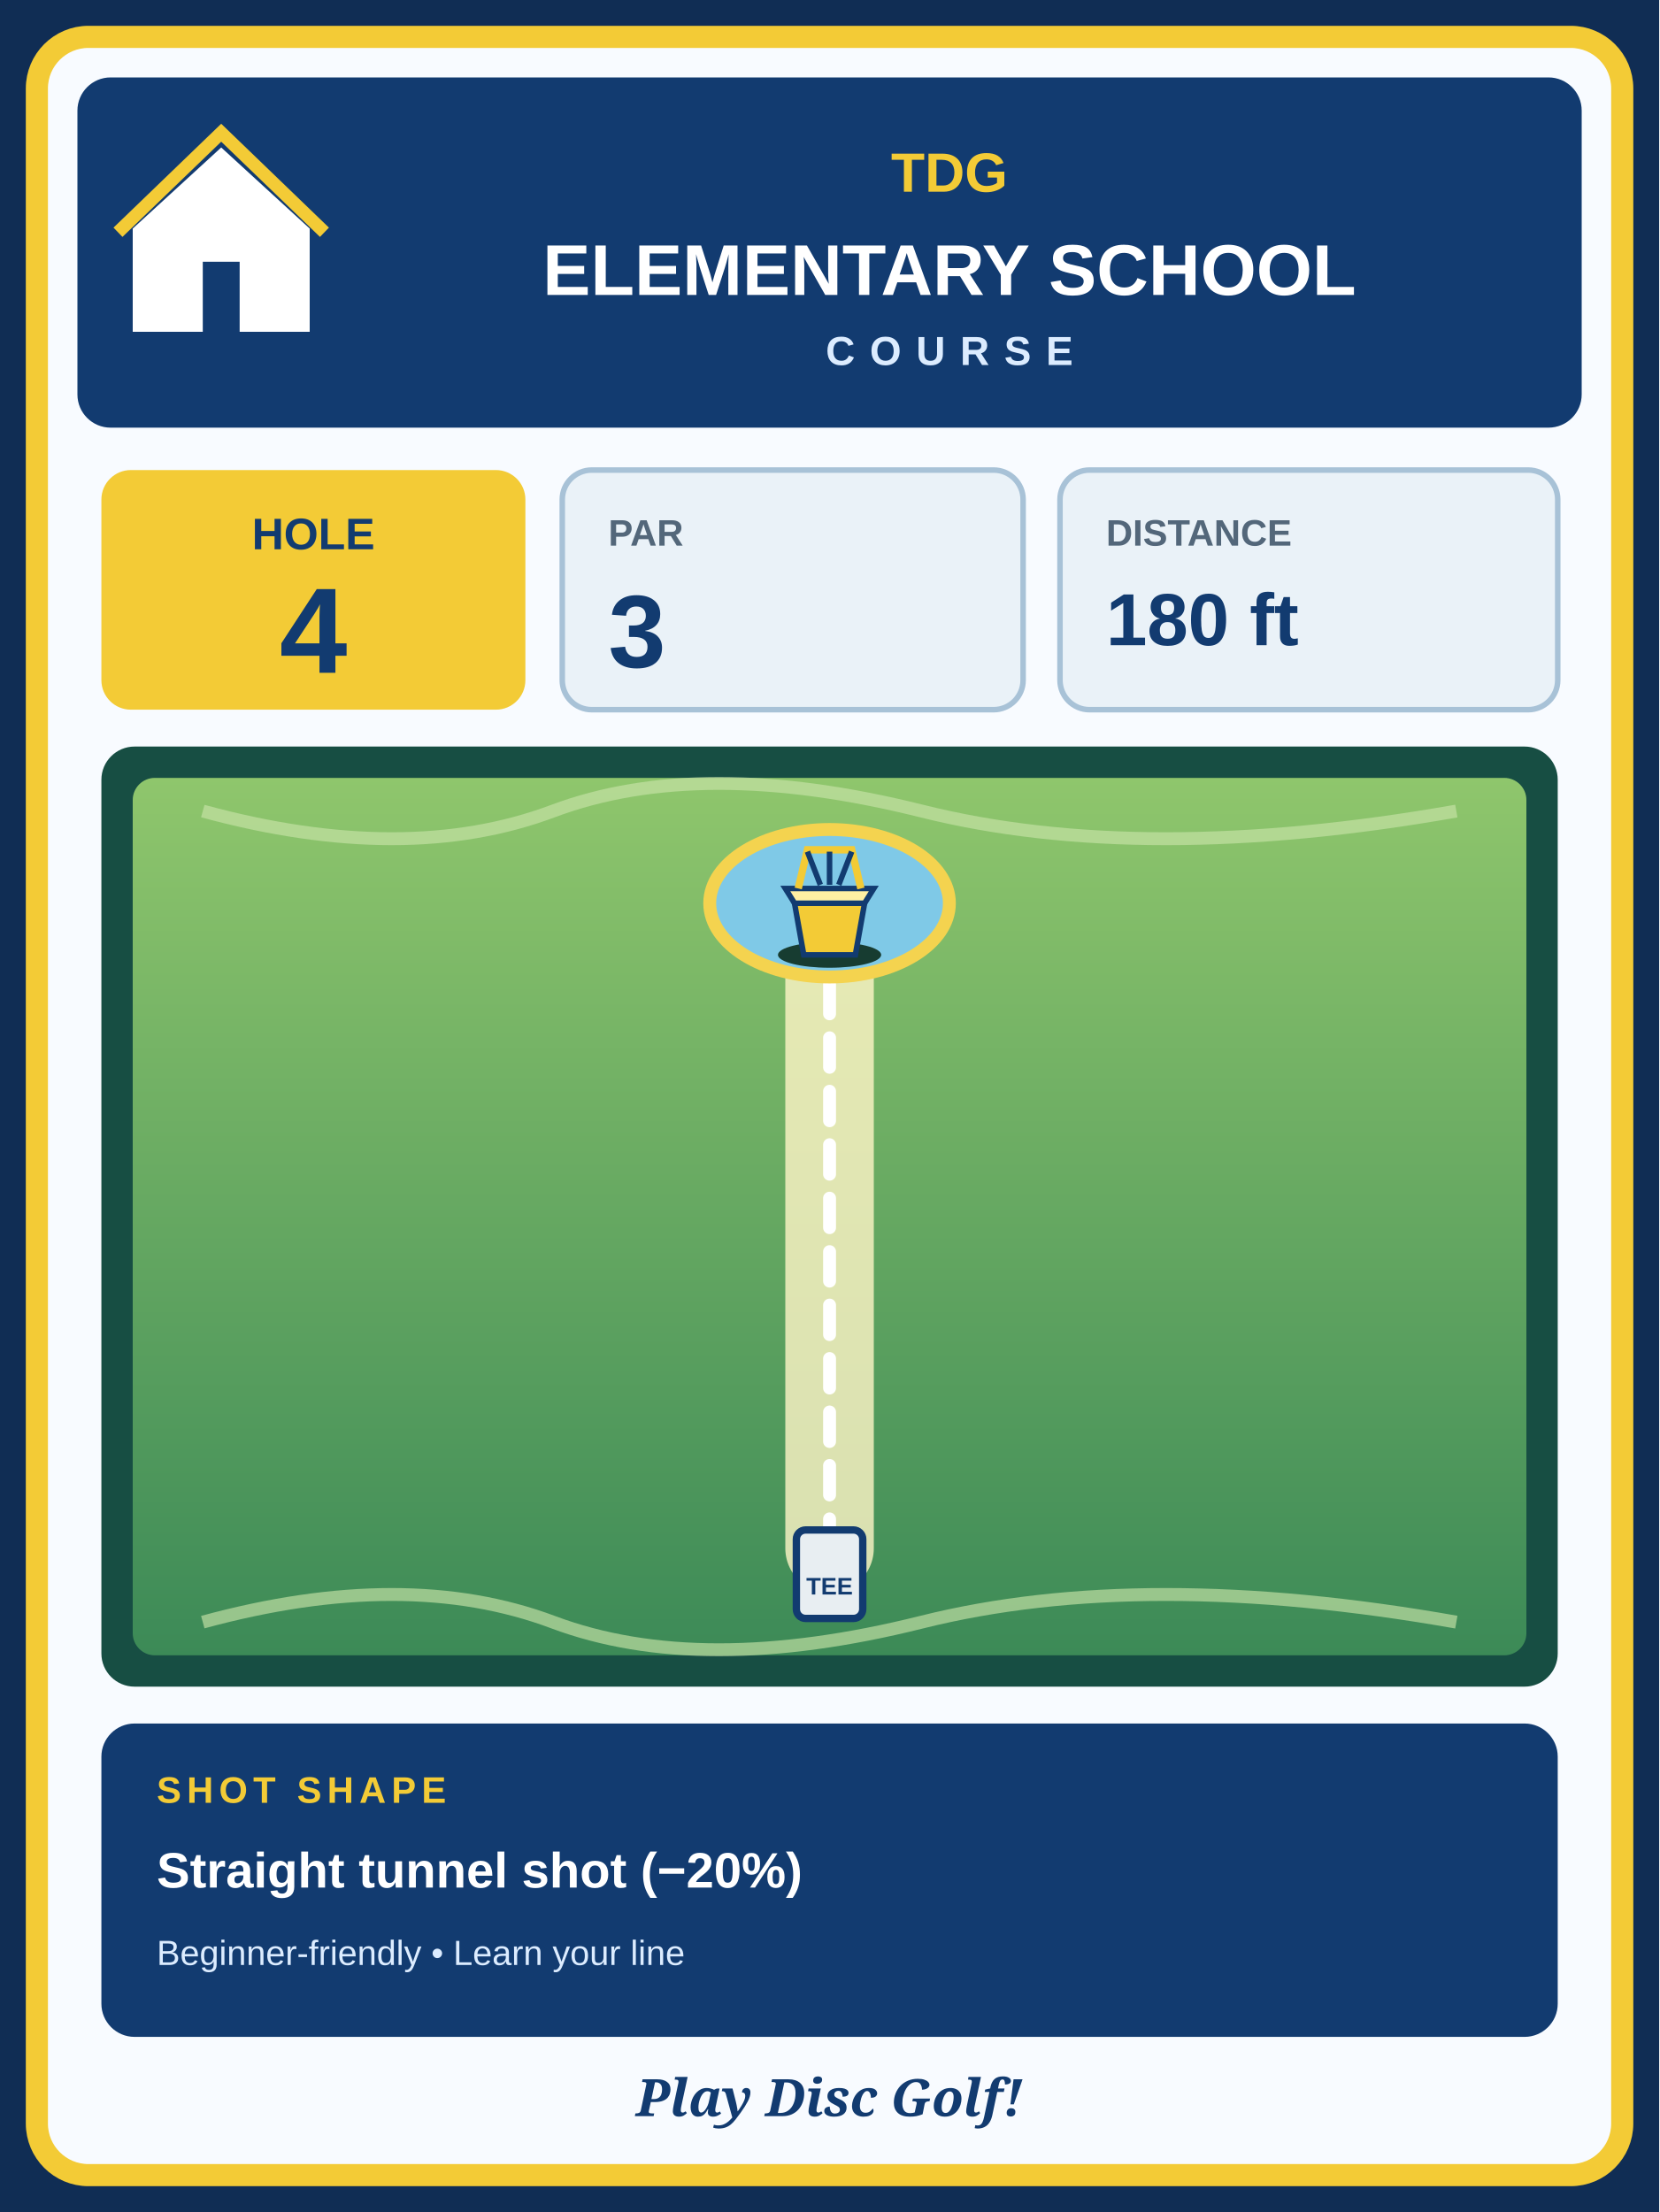
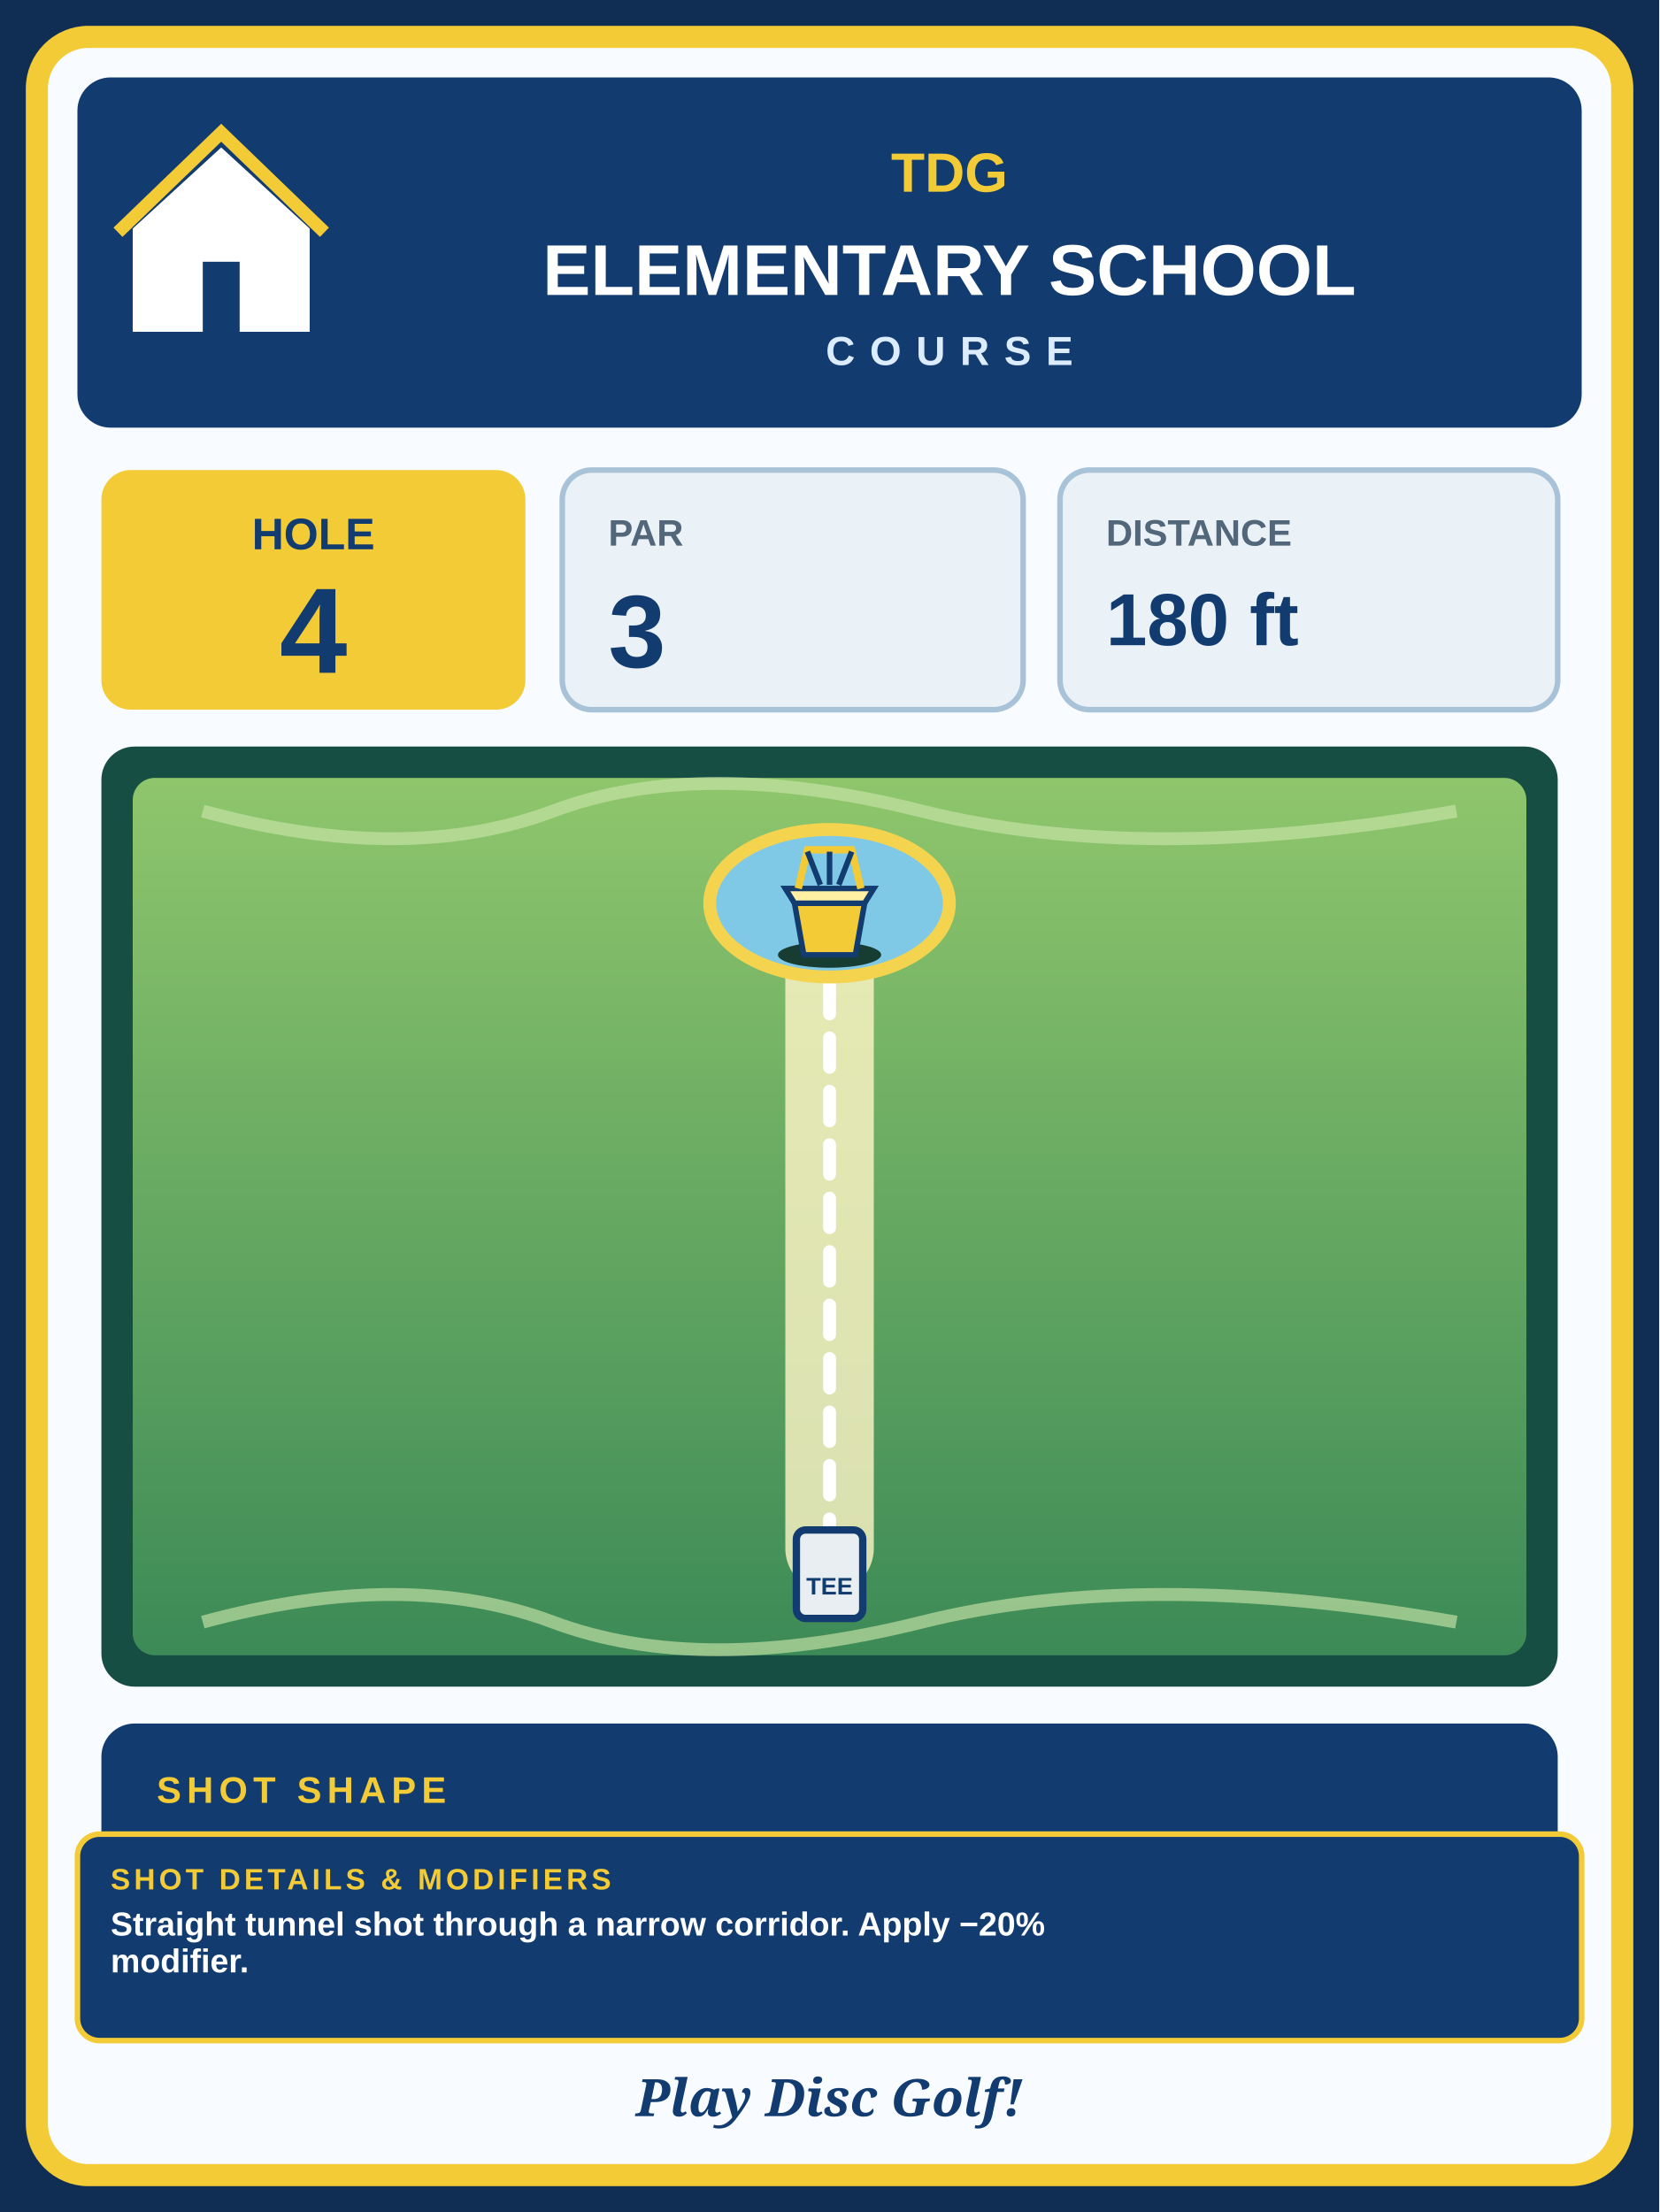
<svg xmlns="http://www.w3.org/2000/svg" viewBox="0 0 900 1200">
  <defs>
    <linearGradient id="sky" x2="0" y2="1">
      <stop stop-color="#eef7ff" />
      <stop offset="1" stop-color="#d5e9f5" />
    </linearGradient>
    <linearGradient id="field" x2="0" y2="1">
      <stop stop-color="#8fc66c" />
      <stop offset="1" stop-color="#3c8a57" />
    </linearGradient>
  </defs>
  <rect width="900" height="1200" fill="#102d54" />
  <rect x="20" y="20" width="860" height="1160" rx="28" fill="#f8fbff" stroke="#f3cb36" stroke-width="12" />
  <rect x="42" y="42" width="816" height="190" rx="18" fill="#123b70" />
  <g transform="translate(72 72)" fill="#fff">
    <path d="M0 52 L48 8 L96 52 V108 H0Z" />
    <rect x="38" y="70" width="20" height="38" fill="#123b70" />
    <path d="M-8 54 L48 0 L104 54" fill="none" stroke="#f3cb36" stroke-width="7" />
  </g>
  <text x="515" y="104" text-anchor="middle" font-family="Arial,sans-serif" font-size="30" font-weight="900" fill="#f3cb36">TDG</text>
  <text x="515" y="160" text-anchor="middle" font-family="Arial,sans-serif" font-size="39" font-weight="900" fill="#fff">ELEMENTARY SCHOOL</text>
  <text x="515" y="198" text-anchor="middle" font-family="Arial,sans-serif" font-size="22" font-weight="800" letter-spacing="8" fill="#dcecff">COURSE</text>
  <rect x="55" y="255" width="230" height="130" rx="16" fill="#f3cb36" />
  <text x="170" y="298" text-anchor="middle" font-family="Arial" font-size="24" font-weight="900" fill="#123b70">HOLE</text>
  <text x="170" y="365" text-anchor="middle" font-family="Arial" font-size="66" font-weight="900" fill="#123b70">4</text>
  <rect x="305" y="255" width="250" height="130" rx="16" fill="#eaf2f8" stroke="#a8c2d7" stroke-width="3" />
  <text x="330" y="296" font-family="Arial" font-size="20" font-weight="800" fill="#53677a">PAR</text>
  <text x="330" y="362" font-family="Arial" font-size="56" font-weight="900" fill="#123b70">3</text>
  <rect x="575" y="255" width="270" height="130" rx="16" fill="#eaf2f8" stroke="#a8c2d7" stroke-width="3" />
  <text x="600" y="296" font-family="Arial" font-size="20" font-weight="800" fill="#53677a">DISTANCE</text>
  <text x="600" y="350" font-family="Arial" font-size="40" font-weight="900" fill="#123b70">180 ft</text>
  <rect x="55" y="405" width="790" height="510" rx="18" fill="#174e43" />
  <rect x="72" y="422" width="756" height="476" rx="12" fill="url(#field)" />
  <path d="M110 440 Q220 470 300 440 T500 440 T790 440 M110 880 Q220 850 300 880 T500 880 T790 880" fill="none" stroke="#c7e3a8" stroke-width="7" opacity=".65" />
  <path d="M450 840 L450 490" transform="translate(0 0)" fill="none" stroke="#fff5c7" stroke-width="48" stroke-linecap="round" stroke-linejoin="round" opacity=".8" />
  <path d="M450 840 L450 490" fill="none" stroke="#fff" stroke-width="7" stroke-dasharray="16 13" stroke-linecap="round" stroke-linejoin="round" />
  <ellipse cx="450" cy="490" rx="65" ry="40" fill="#7fc9e7" stroke="#f4d34f" stroke-width="7" />
  <rect x="432" y="830" width="36" height="48" rx="5" fill="#e8eef2" stroke="#123b70" stroke-width="4" />
  <text x="450" y="865" text-anchor="middle" font-family="Arial" font-size="13" font-weight="900" fill="#123b70">TEE</text>
  <g transform="translate(450 490)">
    <ellipse cx="0" cy="28" rx="28" ry="7" fill="#173c31" />
    <path d="M-19 0 H19 L14 28 H-14Z" fill="#f3cb36" stroke="#123b70" stroke-width="3" />
    <path d="M-24 -8 H24 L19 0 H-19Z" fill="#fff0a3" stroke="#123b70" stroke-width="3" />
    <path d="M-17 -8 L-12 -29 H12 L17 -8" fill="none" stroke="#f3cb36" stroke-width="4" />
    <path d="M-12 -28 L-5 -10 M0 -28 V-10 M12 -28 L5 -10" stroke="#123b70" stroke-width="3" />
  </g>
  <rect x="55" y="935" width="790" height="170" rx="18" fill="#123b70" />
  <text x="85" y="978" font-family="Arial" font-size="20" font-weight="900" letter-spacing="3" fill="#f3cb36">SHOT SHAPE</text>
  <text x="85" y="1024" font-family="Arial" font-size="27" font-weight="900" fill="#fff">Straight tunnel shot (−20%)</text>
  <text x="85" y="1066" font-family="Arial" font-size="19" fill="#dcecff">Beginner-friendly • Learn your line</text>
  <text x="450" y="1148" text-anchor="middle" font-family="Georgia,serif" font-size="28" font-weight="bold" font-style="italic" fill="#123b70">Play Disc Golf!</text>
+   <g id="complete-hole-details">
+     <rect x="42" y="995" width="816" height="112" rx="12" fill="#123b70" stroke="#f3cb36" stroke-width="3" />
+     <text x="60" y="1025" font-family="Arial,sans-serif" font-size="16" font-weight="900" letter-spacing="2" fill="#f3cb36">SHOT DETAILS &amp; MODIFIERS</text>
+     <text x="60" y="1050" font-family="Arial,sans-serif" font-size="18" font-weight="900" fill="#fff">Straight tunnel shot through a narrow corridor. Apply −20%</text>
+     <text x="60" y="1070" font-family="Arial,sans-serif" font-size="18" font-weight="700" fill="#fff">modifier.</text>
+   </g>
</svg>
